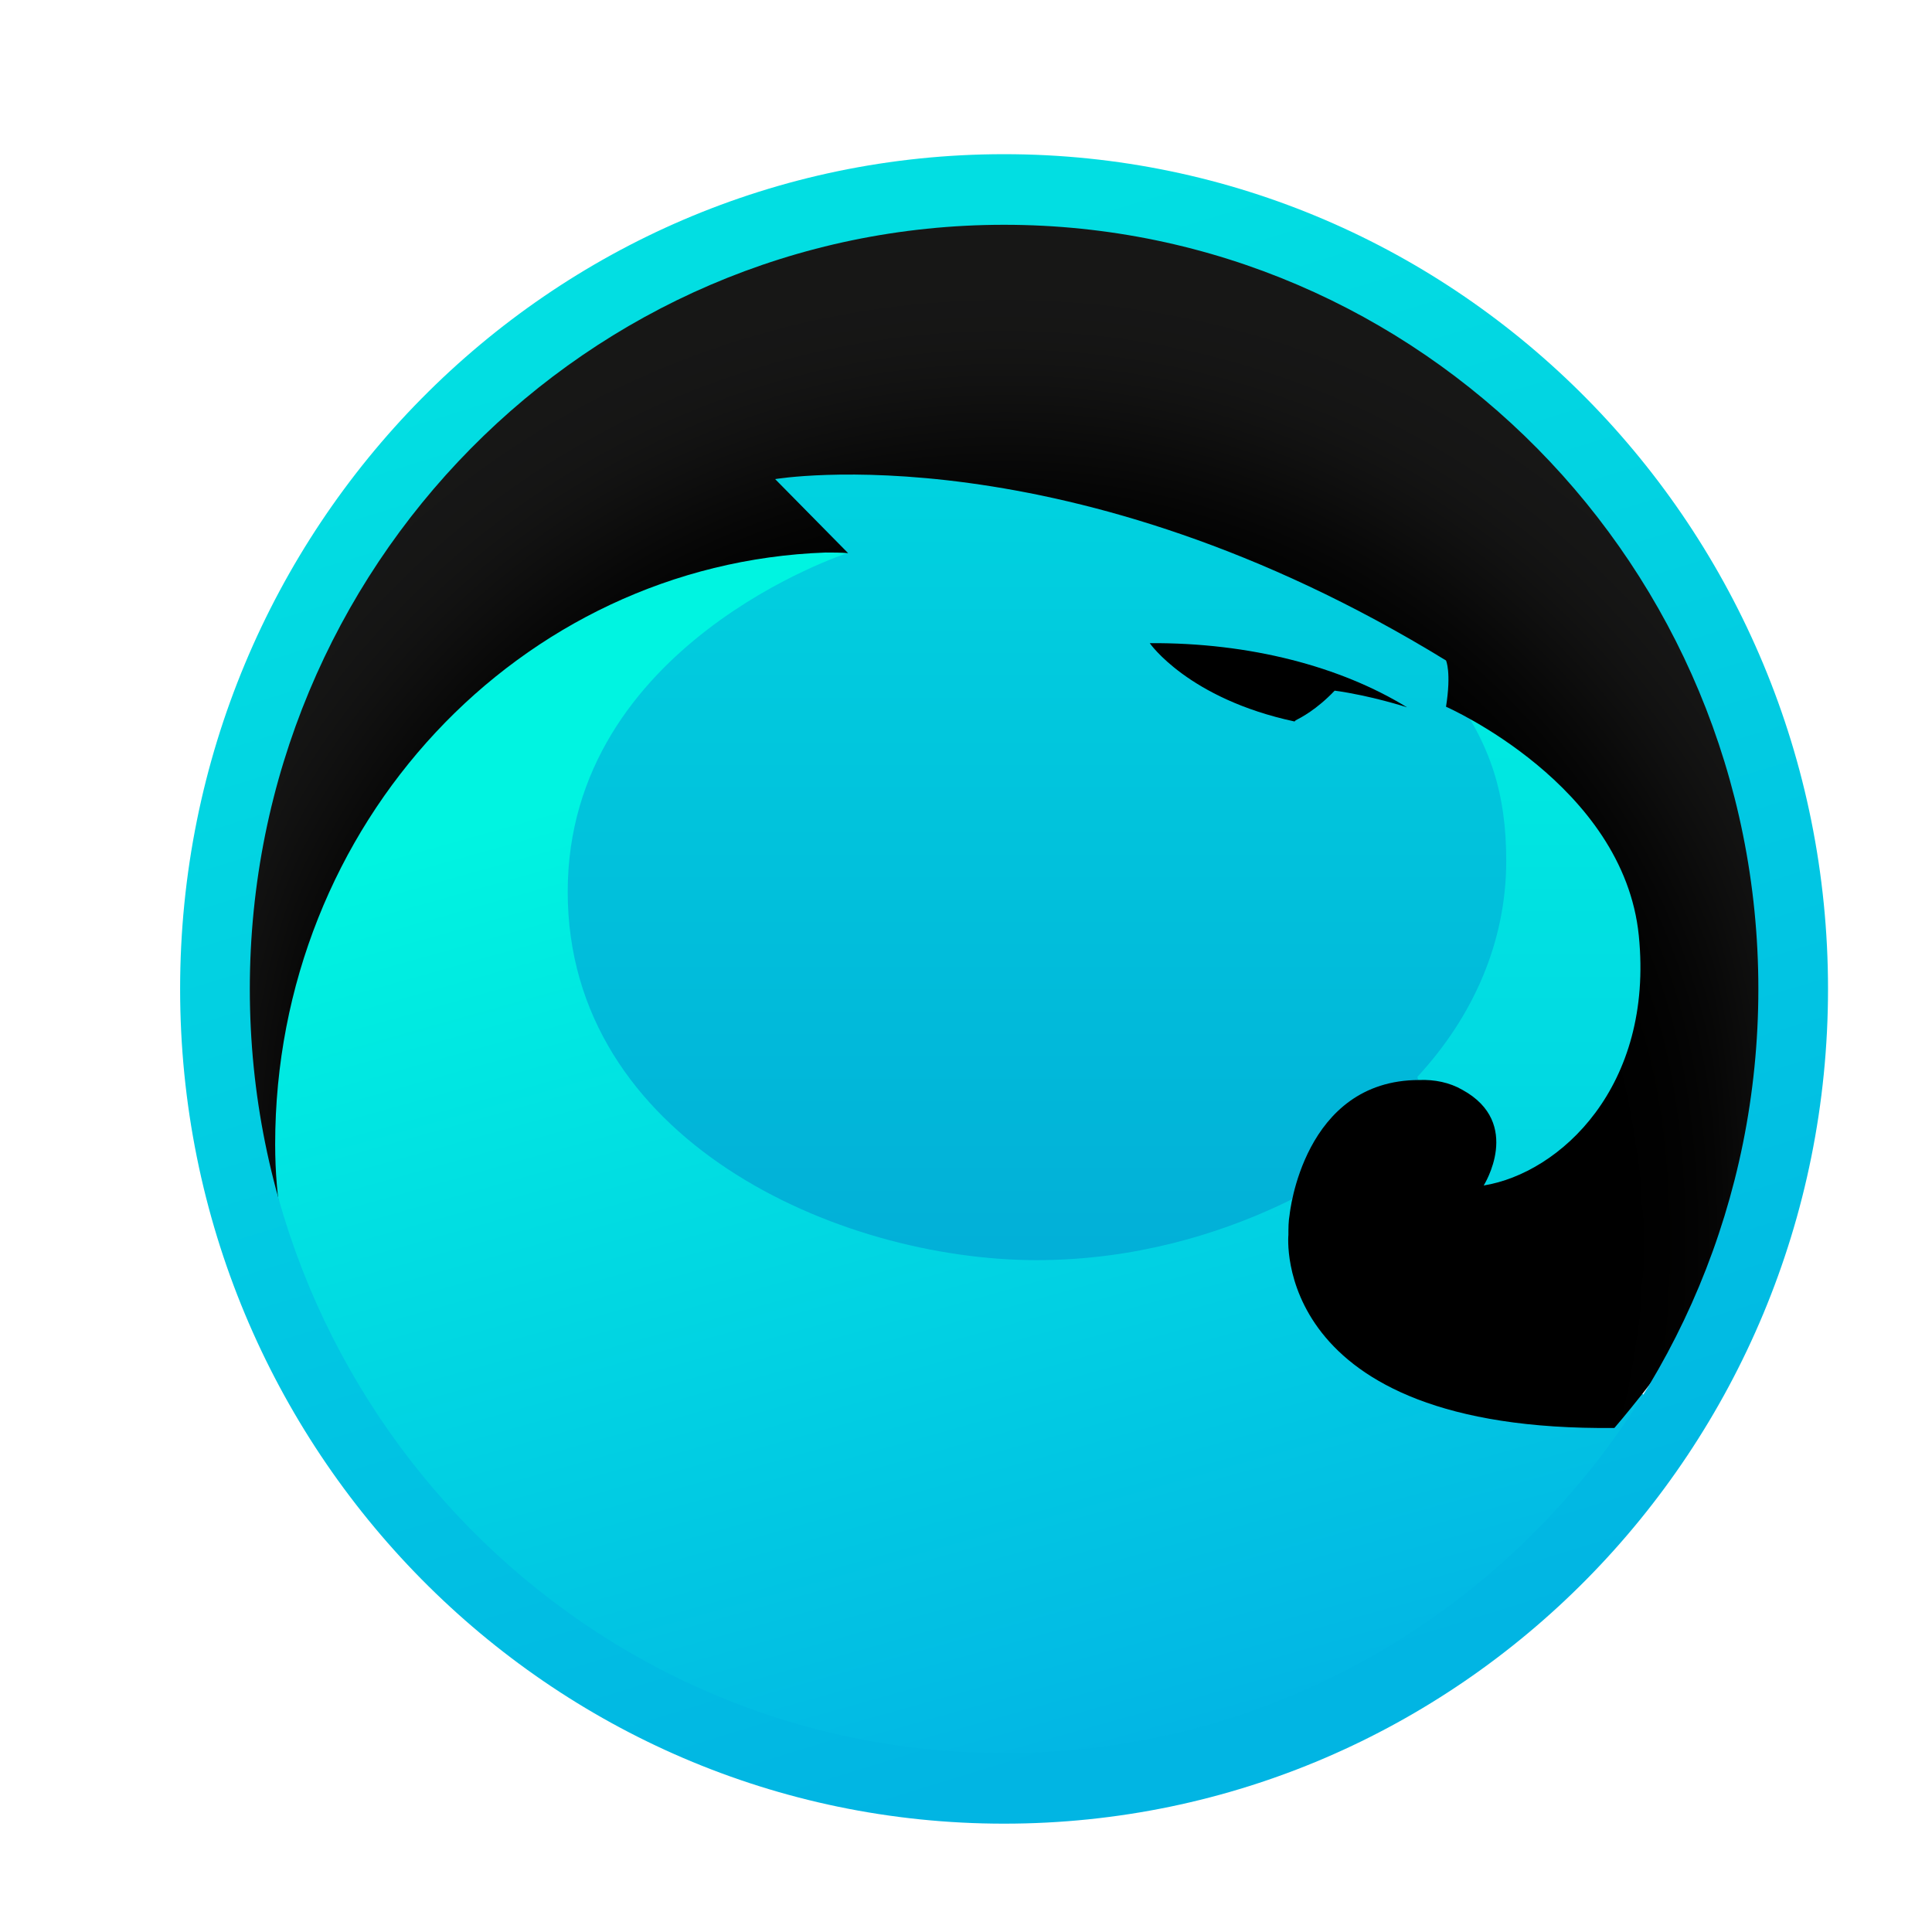
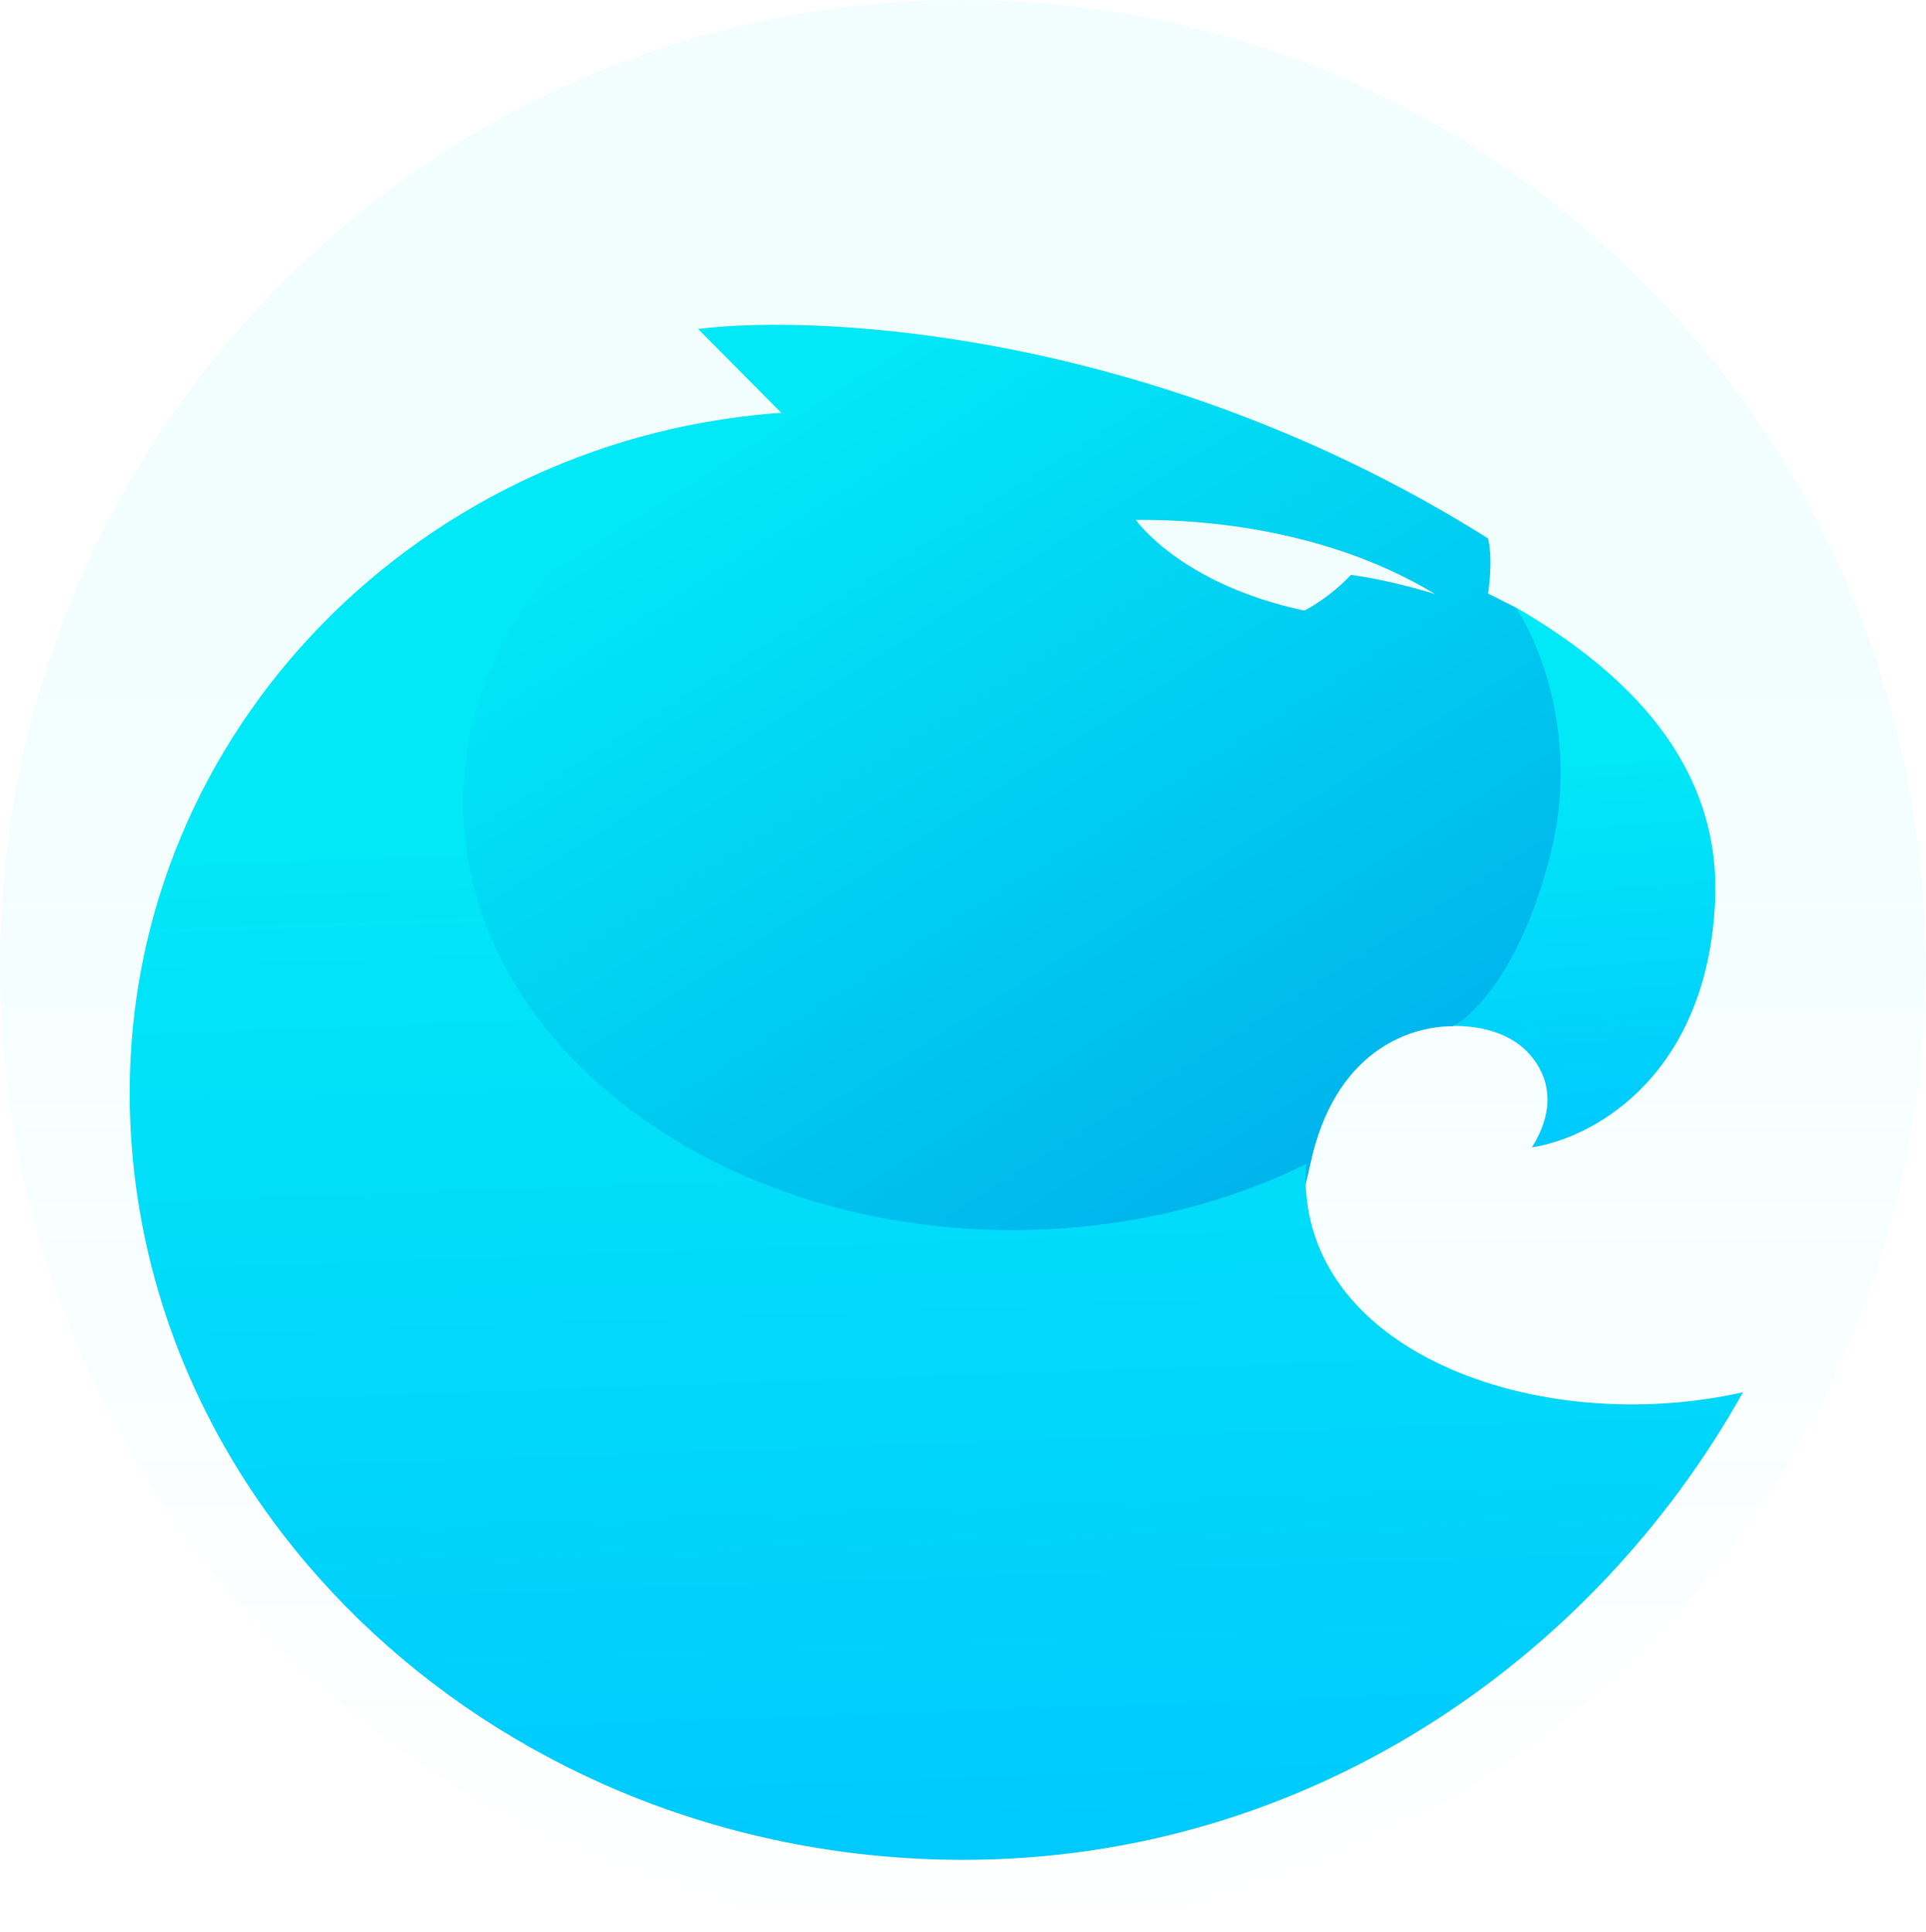
- <svg xmlns="http://www.w3.org/2000/svg" width="66" height="66" viewBox="0 0 66 66" fill="none">
-   <path d="M36.16 47.936C46.568 47.936 55.006 39.377 55.006 28.82C55.006 18.263 46.568 9.705 36.16 9.705C25.752 9.705 17.315 18.263 17.315 28.82C17.315 39.377 25.752 47.936 36.16 47.936Z" fill="url(#paint0_linear)" />
-   <path d="M49.585 23.605C50.935 25.46 51.455 27.135 51.455 29.41C51.455 32.172 50.332 34.722 48.42 36.786L49.583 41.192H53.116L56.836 36.914L57.833 30.654L58.041 26.924L54.363 22.71C51.094 22.309 49.501 22.608 49.585 23.605Z" fill="url(#paint1_linear)" />
-   <mask id="mask0" mask-type="alpha" maskUnits="userSpaceOnUse" x="7" y="17" width="50" height="49">
-     <path d="M8.464 41.699L9.107 44.292C9.107 44.292 16.713 60.12 33.834 66C33.834 66 49.411 59.255 56.33 47.812L46.779 39.36C46.779 39.36 42.208 43.048 35.413 43.048C28.619 43.048 19.394 38.938 19.394 30.465C19.394 21.992 28.951 18.894 28.951 18.894L24.878 17.882H14.468L7.86 34.027L8.464 41.699Z" fill="url(#paint2_linear)" />
-   </mask>
-   <g mask="url(#mask0)">
-     <ellipse cx="34.812" cy="34.455" rx="26.998" ry="27.351" fill="url(#paint3_linear)" />
-   </g>
-   <mask id="mask1" mask-type="alpha" maskUnits="userSpaceOnUse" x="1" y="0" width="65" height="49">
-     <path d="M66 23.906C65.71 23.612 63.093 9.967 39.967 1.895C39.236 1.388 14.827 -2.6 18.554 2.79C-2.927 8.346 1.961 23.176 1.961 23.906C1.961 24.636 5.035 35.608 7.031 40.076C7.197 40.455 9.857 45.219 11.831 47.812C10.668 45.219 9.4 42.965 9.4 39.087C9.4 28.149 17.753 19.254 28.204 18.875C28.454 18.875 28.723 18.875 28.973 18.896L26.48 16.367C26.48 16.367 36.516 14.66 49.398 22.563C49.398 22.563 49.585 22.963 49.398 24.143C49.398 24.143 55.465 26.798 55.984 31.962C56.504 37.127 53.282 40.078 50.685 40.498C50.685 40.498 52.035 38.369 49.958 37.231C49.521 36.978 49.001 36.873 48.482 36.895C44.514 36.895 44.056 41.49 44.056 41.49C44.014 41.722 44.014 41.954 44.014 42.185C44.014 42.185 43.349 48.909 55.15 48.781C55.15 48.781 61.135 41.91 62.714 35.736C63.296 33.46 63.711 31.752 63.982 30.488C64.646 28.696 65.292 26.057 65.914 24.14L66 23.906Z" fill="url(#paint4_radial)" />
-   </mask>
-   <g mask="url(#mask1)">
-     <g filter="url(#filter0_i)">
-       <ellipse cx="34.346" cy="34.516" rx="26.541" ry="27.679" fill="black" />
-     </g>
-   </g>
-   <path d="M44.265 24.606C44.431 24.521 44.971 24.248 45.594 23.594C46.841 23.763 48.067 24.163 48.067 24.163C45.802 22.772 42.707 21.95 39.277 21.971C39.277 21.971 40.587 23.867 44.223 24.647C44.223 24.649 44.244 24.627 44.265 24.606Z" fill="black" />
-   <path fill-rule="evenodd" clip-rule="evenodd" d="M62.448 33.783C62.448 49.532 49.846 62.299 34.301 62.299C18.755 62.299 6.153 49.532 6.153 33.783C6.153 18.034 18.755 5.267 34.301 5.267C49.846 5.267 62.448 18.034 62.448 33.783ZM34.301 59.888C48.532 59.888 60.068 48.2 60.068 33.783C60.068 19.366 48.532 7.679 34.301 7.679C20.07 7.679 8.534 19.366 8.534 33.783C8.534 48.2 20.07 59.888 34.301 59.888Z" fill="url(#paint5_linear)" />
+ <svg xmlns="http://www.w3.org/2000/svg" width="283" height="284" viewBox="0 0 283 284" fill="none">
+   <ellipse cx="141.5" cy="142" rx="141.5" ry="142" fill="url(#paint0_linear)" fill-opacity="0.05" />
+   <path d="M252.081 132.61C253.063 112.151 238.823 98.578 222.754 89.26L212.308 150.842C219.54 150.436 223.075 153.191 224.361 154.488C225.968 156.108 229.985 160.97 225.164 168.668C235.208 167.047 250.895 157.324 252.081 132.61Z" fill="url(#paint1_linear)" />
+   <path fill-rule="evenodd" clip-rule="evenodd" d="M115.061 60.913L102.607 48.354C121.355 46.058 170.824 49.002 218.712 79.144C219.515 82.386 218.712 87.247 218.712 87.247L222.729 89.273C226.211 94.27 232.13 108.477 227.952 125.331C223.774 142.185 216.569 149.369 213.489 150.855C207.061 150.855 196.134 154.582 192.598 171.112C189.063 187.642 182.287 191.234 179.341 190.964L108.633 191.774L62.031 164.225L55.201 107.099L68.459 89.273L92.162 69.826L109.035 62.939L115.061 60.913ZM198.57 84.511C195.452 87.77 192.537 89.334 191.705 89.758C173.498 85.871 166.939 76.419 166.939 76.419C184.112 76.313 199.612 80.412 210.952 87.346C210.952 87.346 204.814 85.35 198.57 84.511Z" fill="url(#paint2_linear)" />
+   <path fill-rule="evenodd" clip-rule="evenodd" d="M191.977 171.117C179.496 177.264 164.698 180.822 148.832 180.822C104.235 180.822 68.081 152.707 68.081 118.025C68.081 92.406 87.809 70.37 116.096 60.603C62.299 63.713 19.068 107.083 19.068 160.598C19.068 222.359 73.928 273.391 141.601 273.391C192.134 273.391 234.198 243.989 256.192 204.651C225.929 211.481 190.104 198.496 191.977 171.117Z" fill="url(#paint3_linear)" />
  <defs>
-     <filter id="filter0_i" x="7.806" y="6.837" width="53.081" height="60.358" filterUnits="userSpaceOnUse" color-interpolation-filters="sRGB">
-       <feFlood flood-opacity="0" result="BackgroundImageFix" />
-       <feBlend mode="normal" in="SourceGraphic" in2="BackgroundImageFix" result="shape" />
-       <feColorMatrix in="SourceAlpha" type="matrix" values="0 0 0 0 0 0 0 0 0 0 0 0 0 0 0 0 0 0 127 0" result="hardAlpha" />
-       <feOffset dy="8" />
-       <feGaussianBlur stdDeviation="2.5" />
-       <feComposite in2="hardAlpha" operator="arithmetic" k2="-1" k3="1" />
-       <feColorMatrix type="matrix" values="0 0 0 0 0.09 0 0 0 0 0.09 0 0 0 0 0.088 0 0 0 1 0" />
-       <feBlend mode="normal" in2="shape" result="effect1_innerShadow" />
-     </filter>
-     <linearGradient id="paint0_linear" x1="36.16" y1="9.705" x2="36.16" y2="47.936" gradientUnits="userSpaceOnUse">
-       <stop stop-color="#00DBE2" />
-       <stop offset="1" stop-color="#02A9D6" />
+     <linearGradient id="paint0_linear" x1="141.5" y1="99.375" x2="141.5" y2="287.733" gradientUnits="userSpaceOnUse">
+       <stop stop-color="#01E8F8" />
+       <stop offset="1" stop-color="#01E8F8" stop-opacity="0" />
    </linearGradient>
-     <linearGradient id="paint1_linear" x1="53.23" y1="22.538" x2="53.23" y2="41.192" gradientUnits="userSpaceOnUse">
-       <stop stop-color="#00ECE1" />
-       <stop offset="1" stop-color="#01D3E2" />
+     <linearGradient id="paint1_linear" x1="232.389" y1="111.72" x2="237.798" y2="181.287" gradientUnits="userSpaceOnUse">
+       <stop stop-color="#01E8F7" />
+       <stop offset="1" stop-color="#00C2FF" />
    </linearGradient>
-     <linearGradient id="paint2_linear" x1="32.095" y1="17.882" x2="32.095" y2="66" gradientUnits="userSpaceOnUse">
-       <stop stop-color="#00F4E1" />
-       <stop offset="1" stop-color="#02B4E4" />
+     <linearGradient id="paint2_linear" x1="111.561" y1="63.191" x2="184.824" y2="179.059" gradientUnits="userSpaceOnUse">
+       <stop stop-color="#01E8F7" />
+       <stop offset="1" stop-color="#00B3EC" />
    </linearGradient>
-     <linearGradient id="paint3_linear" x1="24.979" y1="25.817" x2="35.053" y2="61.738" gradientUnits="userSpaceOnUse">
-       <stop stop-color="#00F4E1" />
-       <stop offset="1" stop-color="#02B4E4" />
-     </linearGradient>
-     <radialGradient id="paint4_radial" cx="0" cy="0" r="1" gradientUnits="userSpaceOnUse" gradientTransform="translate(-6.50332 69.595) scale(0.117132 0.118699)">
-       <stop stop-color="#00C9FF" />
-       <stop offset="1" stop-color="#7DD6E7" />
-     </radialGradient>
-     <linearGradient id="paint5_linear" x1="34.301" y1="7.679" x2="49.277" y2="56.252" gradientUnits="userSpaceOnUse">
-       <stop stop-color="#02DEE2" />
-       <stop offset="1" stop-color="#01B5E3" />
+     <linearGradient id="paint3_linear" x1="138.644" y1="120.788" x2="145.198" y2="308.103" gradientUnits="userSpaceOnUse">
+       <stop stop-color="#01E8F7" />
+       <stop offset="1" stop-color="#00C2FF" />
    </linearGradient>
  </defs>
</svg>
